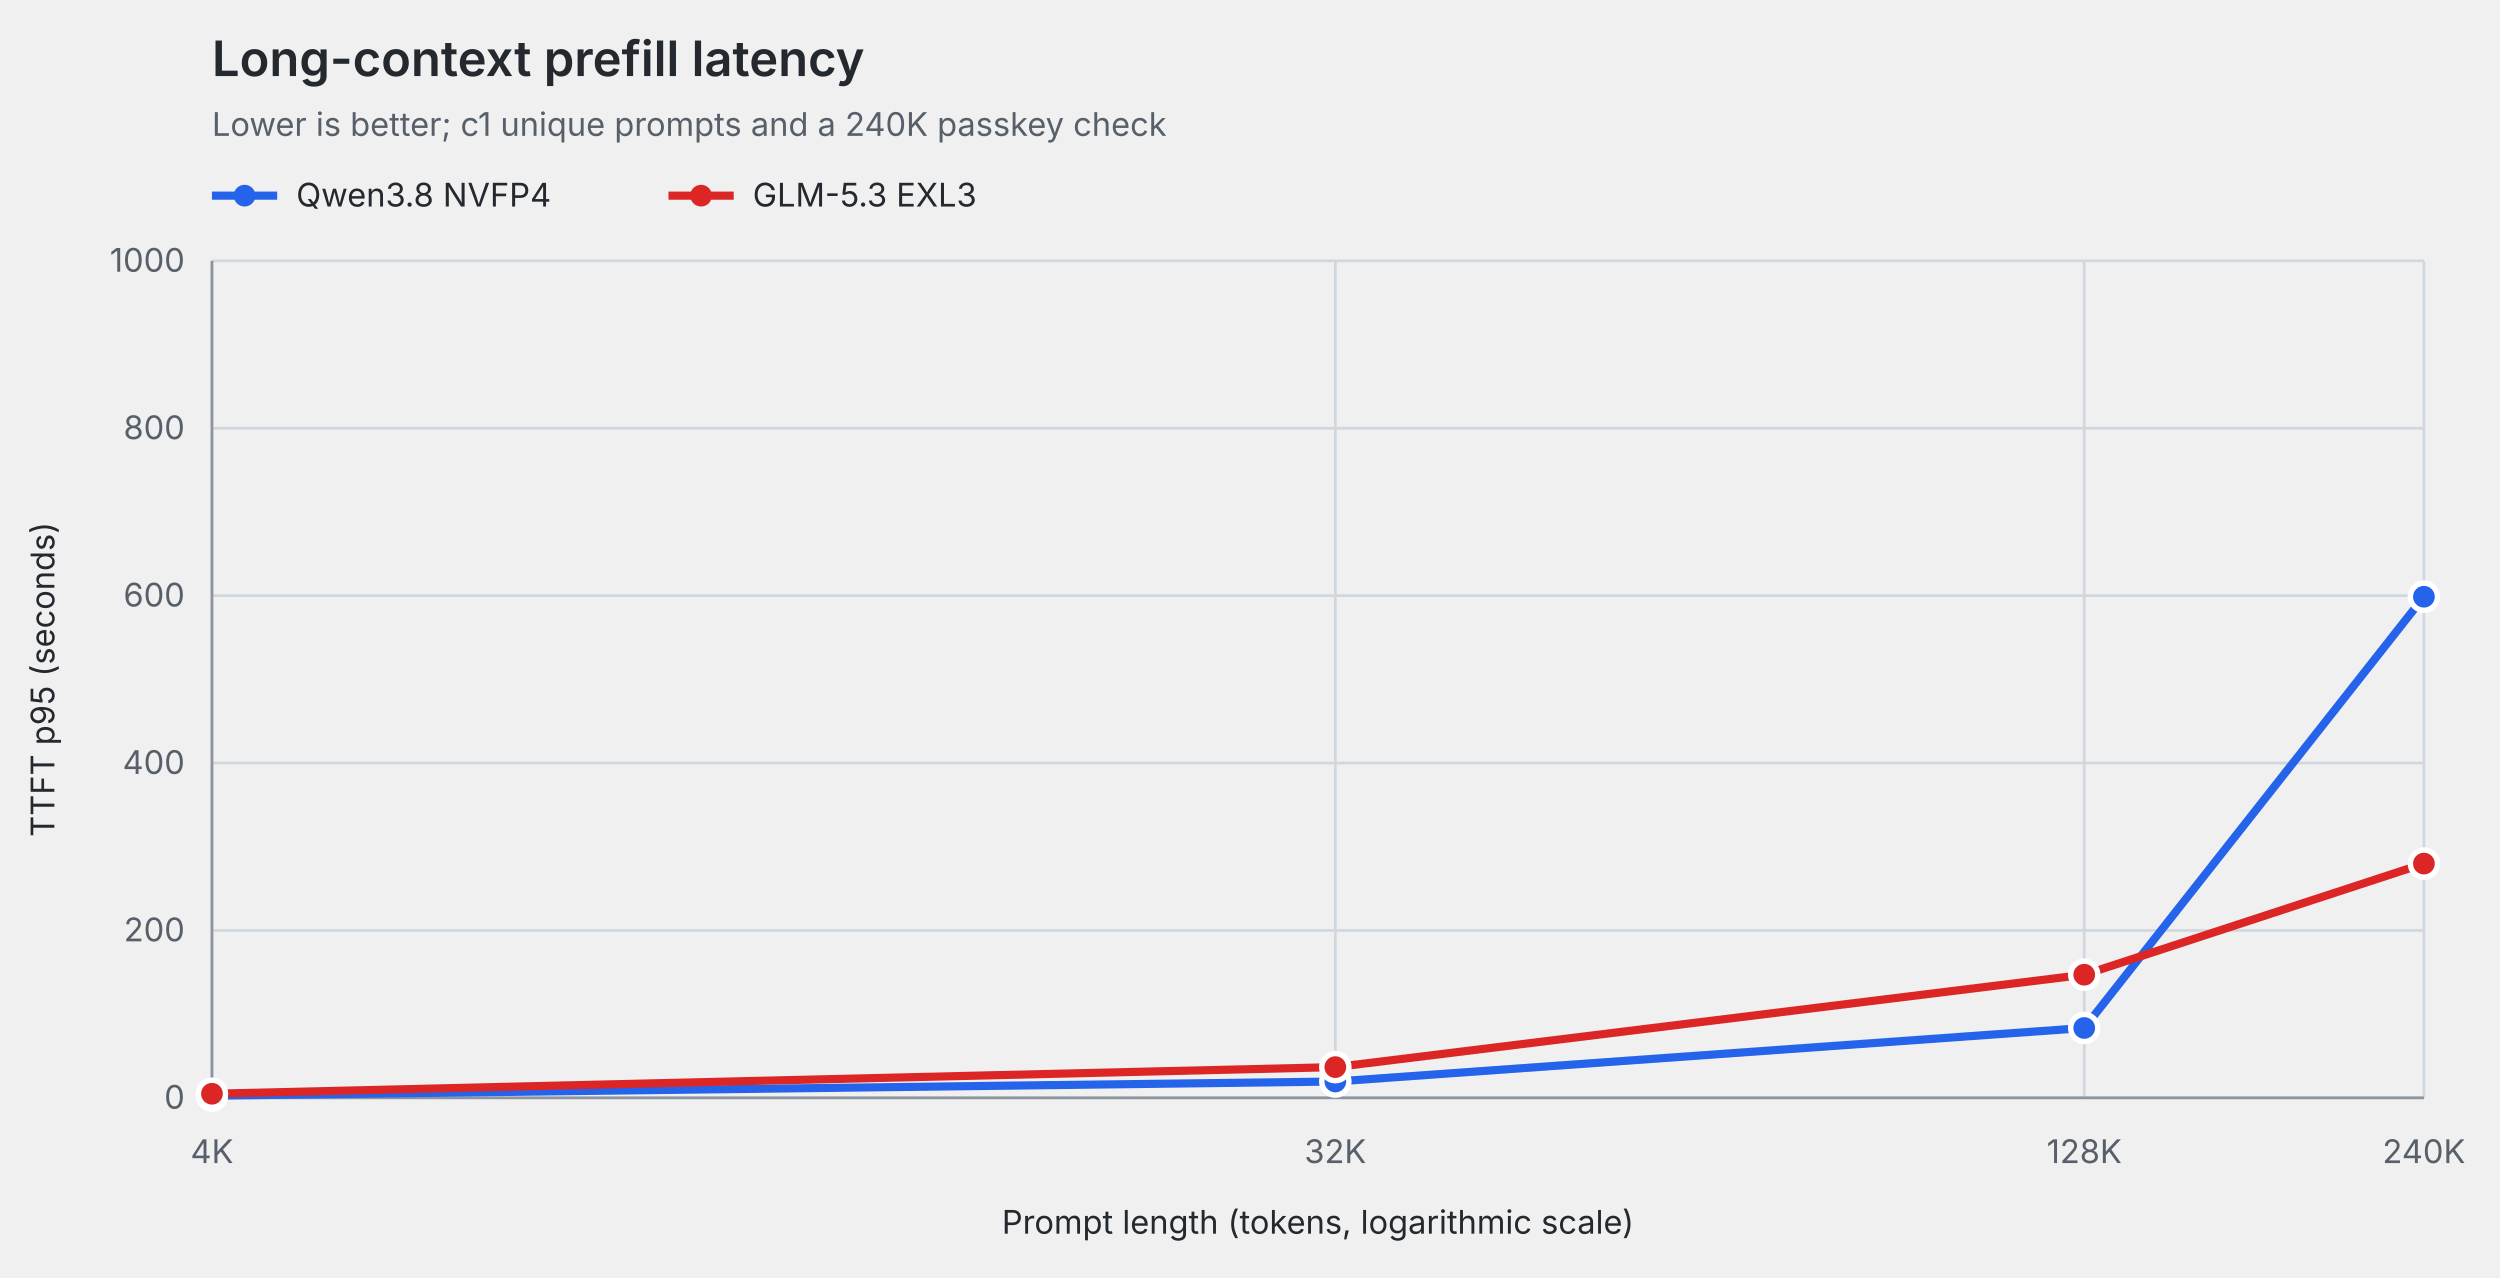
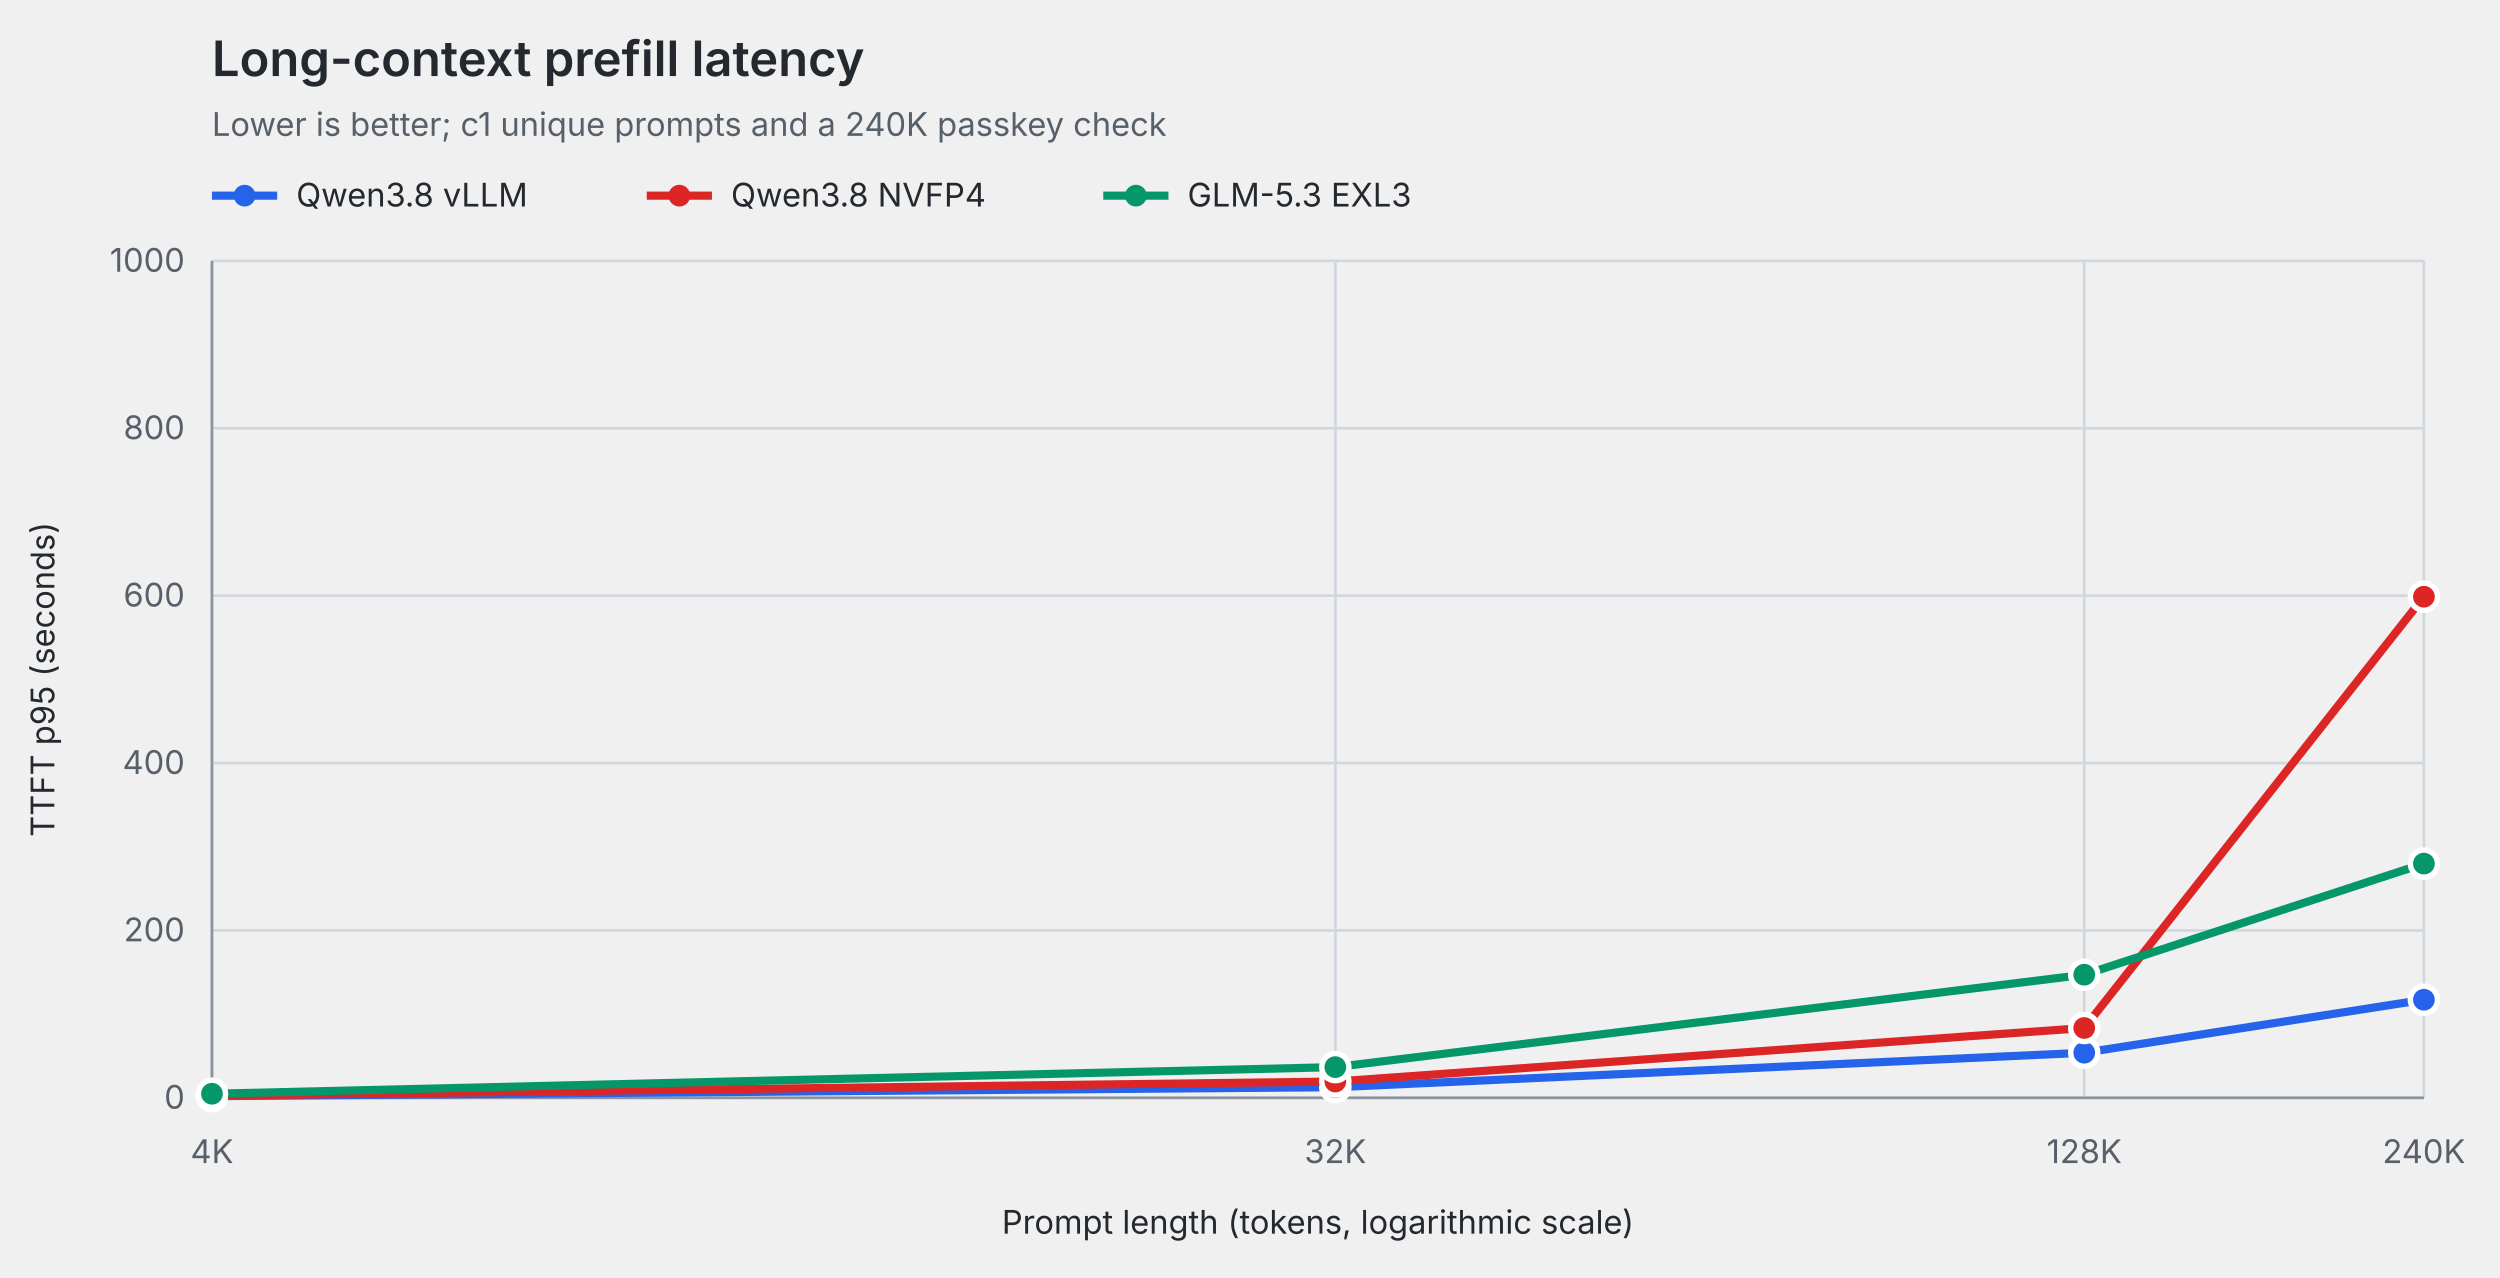
<svg xmlns="http://www.w3.org/2000/svg" width="920" height="470" viewBox="0 0 920 470" role="img" aria-labelledby="title desc">
  <style>
    :root { color-scheme: light dark; }
    text { font-family: ui-sans-serif, system-ui, -apple-system, BlinkMacSystemFont, "Segoe UI", sans-serif; fill: #24292f; font-size: 12px; }
    .title { font-size: 18px; font-weight: 600; }
    .subtitle, .tick { fill: #57606a; }
    .grid { stroke: #d0d7de; stroke-width: 1; }
    .axis { stroke: #8c959f; stroke-width: 1; }
    .series { fill: none; stroke-width: 3; stroke-linejoin: round; stroke-linecap: round; }
    .marker { stroke: #ffffff; stroke-width: 2; }
    @media (prefers-color-scheme: dark) {
      text { fill: #f0f6fc; }
      .subtitle, .tick { fill: #8c959f; }
      .grid { stroke: #30363d; }
      .axis { stroke: #6e7681; }
      .marker { stroke: #0d1117; }
    }
  </style>
  <text class="title" x="78" y="28">Long-context prefill latency</text>
  <text class="subtitle" x="78" y="50">Lower is better; c1 unique prompts and a 240K passkey check</text>
  <line x1="78" y1="72" x2="102" y2="72" stroke="#2563eb" stroke-width="3" stroke-dasharray="" />
  <circle cx="90" cy="72" r="4" fill="#2563eb" />
-   <text x="109" y="76">Qwen3.8 NVFP4</text>
-   <line x1="246" y1="72" x2="270" y2="72" stroke="#dc2626" stroke-width="3" stroke-dasharray="" />
-   <circle cx="258" cy="72" r="4" fill="#dc2626" />
-   <text x="277" y="76">GLM-5.3 EXL3</text>
+   <text x="109" y="76">Qwen3.8 vLLM</text>
+   <line x1="238" y1="72" x2="262" y2="72" stroke="#dc2626" stroke-width="3" stroke-dasharray="" />
+   <circle cx="250" cy="72" r="4" fill="#dc2626" />
+   <text x="269" y="76">Qwen3.8 NVFP4</text>
+   <line x1="406" y1="72" x2="430" y2="72" stroke="#059669" stroke-width="3" stroke-dasharray="" />
+   <circle cx="418" cy="72" r="4" fill="#059669" />
+   <text x="437" y="76">GLM-5.3 EXL3</text>
  <line class="grid" x1="78" y1="404.0" x2="892" y2="404.0" />
  <text class="tick" x="68" y="408.0" text-anchor="end">0</text>
  <line class="grid" x1="78" y1="342.4" x2="892" y2="342.4" />
  <text class="tick" x="68" y="346.4" text-anchor="end">200</text>
  <line class="grid" x1="78" y1="280.8" x2="892" y2="280.8" />
  <text class="tick" x="68" y="284.8" text-anchor="end">400</text>
  <line class="grid" x1="78" y1="219.2" x2="892" y2="219.2" />
  <text class="tick" x="68" y="223.2" text-anchor="end">600</text>
  <line class="grid" x1="78" y1="157.6" x2="892" y2="157.6" />
  <text class="tick" x="68" y="161.6" text-anchor="end">800</text>
  <line class="grid" x1="78" y1="96.0" x2="892" y2="96.0" />
  <text class="tick" x="68" y="100.0" text-anchor="end">1000</text>
  <line class="grid" x1="78.0" y1="96" x2="78.0" y2="404" />
  <text class="tick" x="78.0" y="428" text-anchor="middle">4K</text>
  <line class="grid" x1="491.4" y1="96" x2="491.4" y2="404" />
  <text class="tick" x="491.4" y="428" text-anchor="middle">32K</text>
  <line class="grid" x1="767.0" y1="96" x2="767.0" y2="404" />
  <text class="tick" x="767.0" y="428" text-anchor="middle">128K</text>
  <line class="grid" x1="892.0" y1="96" x2="892.0" y2="404" />
  <text class="tick" x="892.0" y="428" text-anchor="middle">240K</text>
  <line class="axis" x1="78" y1="404" x2="892" y2="404" />
  <line class="axis" x1="78" y1="96" x2="78" y2="404" />
  <text x="485.0" y="454" text-anchor="middle">Prompt length (tokens, logarithmic scale)</text>
  <text transform="translate(20 250.0) rotate(-90)" text-anchor="middle">TTFT p95 (seconds)</text>
-   <path class="series" d="M 78.0 403.2 L 491.4 398.0 L 767.0 378.3 L 892.0 219.6" stroke="#2563eb" stroke-dasharray="" />
-   <circle class="marker" cx="78.0" cy="403.2" r="5" fill="#2563eb" />
-   <circle class="marker" cx="491.4" cy="398.0" r="5" fill="#2563eb" />
-   <circle class="marker" cx="767.0" cy="378.3" r="5" fill="#2563eb" />
-   <circle class="marker" cx="892.0" cy="219.6" r="5" fill="#2563eb" />
-   <path class="series" d="M 78.0 402.5 L 491.4 392.7 L 767.0 358.7 L 892.0 317.8" stroke="#dc2626" stroke-dasharray="" />
-   <circle class="marker" cx="78.0" cy="402.5" r="5" fill="#dc2626" />
-   <circle class="marker" cx="491.4" cy="392.7" r="5" fill="#dc2626" />
-   <circle class="marker" cx="767.0" cy="358.7" r="5" fill="#dc2626" />
-   <circle class="marker" cx="892.0" cy="317.8" r="5" fill="#dc2626" />
+   <path class="series" d="M 78.0 403.4 L 491.4 400.1 L 767.0 387.4 L 892.0 367.9" stroke="#2563eb" stroke-dasharray="" />
+   <circle class="marker" cx="78.0" cy="403.4" r="5" fill="#2563eb" />
+   <circle class="marker" cx="491.4" cy="400.1" r="5" fill="#2563eb" />
+   <circle class="marker" cx="767.0" cy="387.4" r="5" fill="#2563eb" />
+   <circle class="marker" cx="892.0" cy="367.9" r="5" fill="#2563eb" />
+   <path class="series" d="M 78.0 403.2 L 491.4 398.0 L 767.0 378.3 L 892.0 219.6" stroke="#dc2626" stroke-dasharray="" />
+   <circle class="marker" cx="78.0" cy="403.2" r="5" fill="#dc2626" />
+   <circle class="marker" cx="491.4" cy="398.0" r="5" fill="#dc2626" />
+   <circle class="marker" cx="767.0" cy="378.3" r="5" fill="#dc2626" />
+   <circle class="marker" cx="892.0" cy="219.6" r="5" fill="#dc2626" />
+   <path class="series" d="M 78.0 402.5 L 491.4 392.7 L 767.0 358.7 L 892.0 317.8" stroke="#059669" stroke-dasharray="" />
+   <circle class="marker" cx="78.0" cy="402.5" r="5" fill="#059669" />
+   <circle class="marker" cx="491.4" cy="392.7" r="5" fill="#059669" />
+   <circle class="marker" cx="767.0" cy="358.7" r="5" fill="#059669" />
+   <circle class="marker" cx="892.0" cy="317.8" r="5" fill="#059669" />
</svg>
